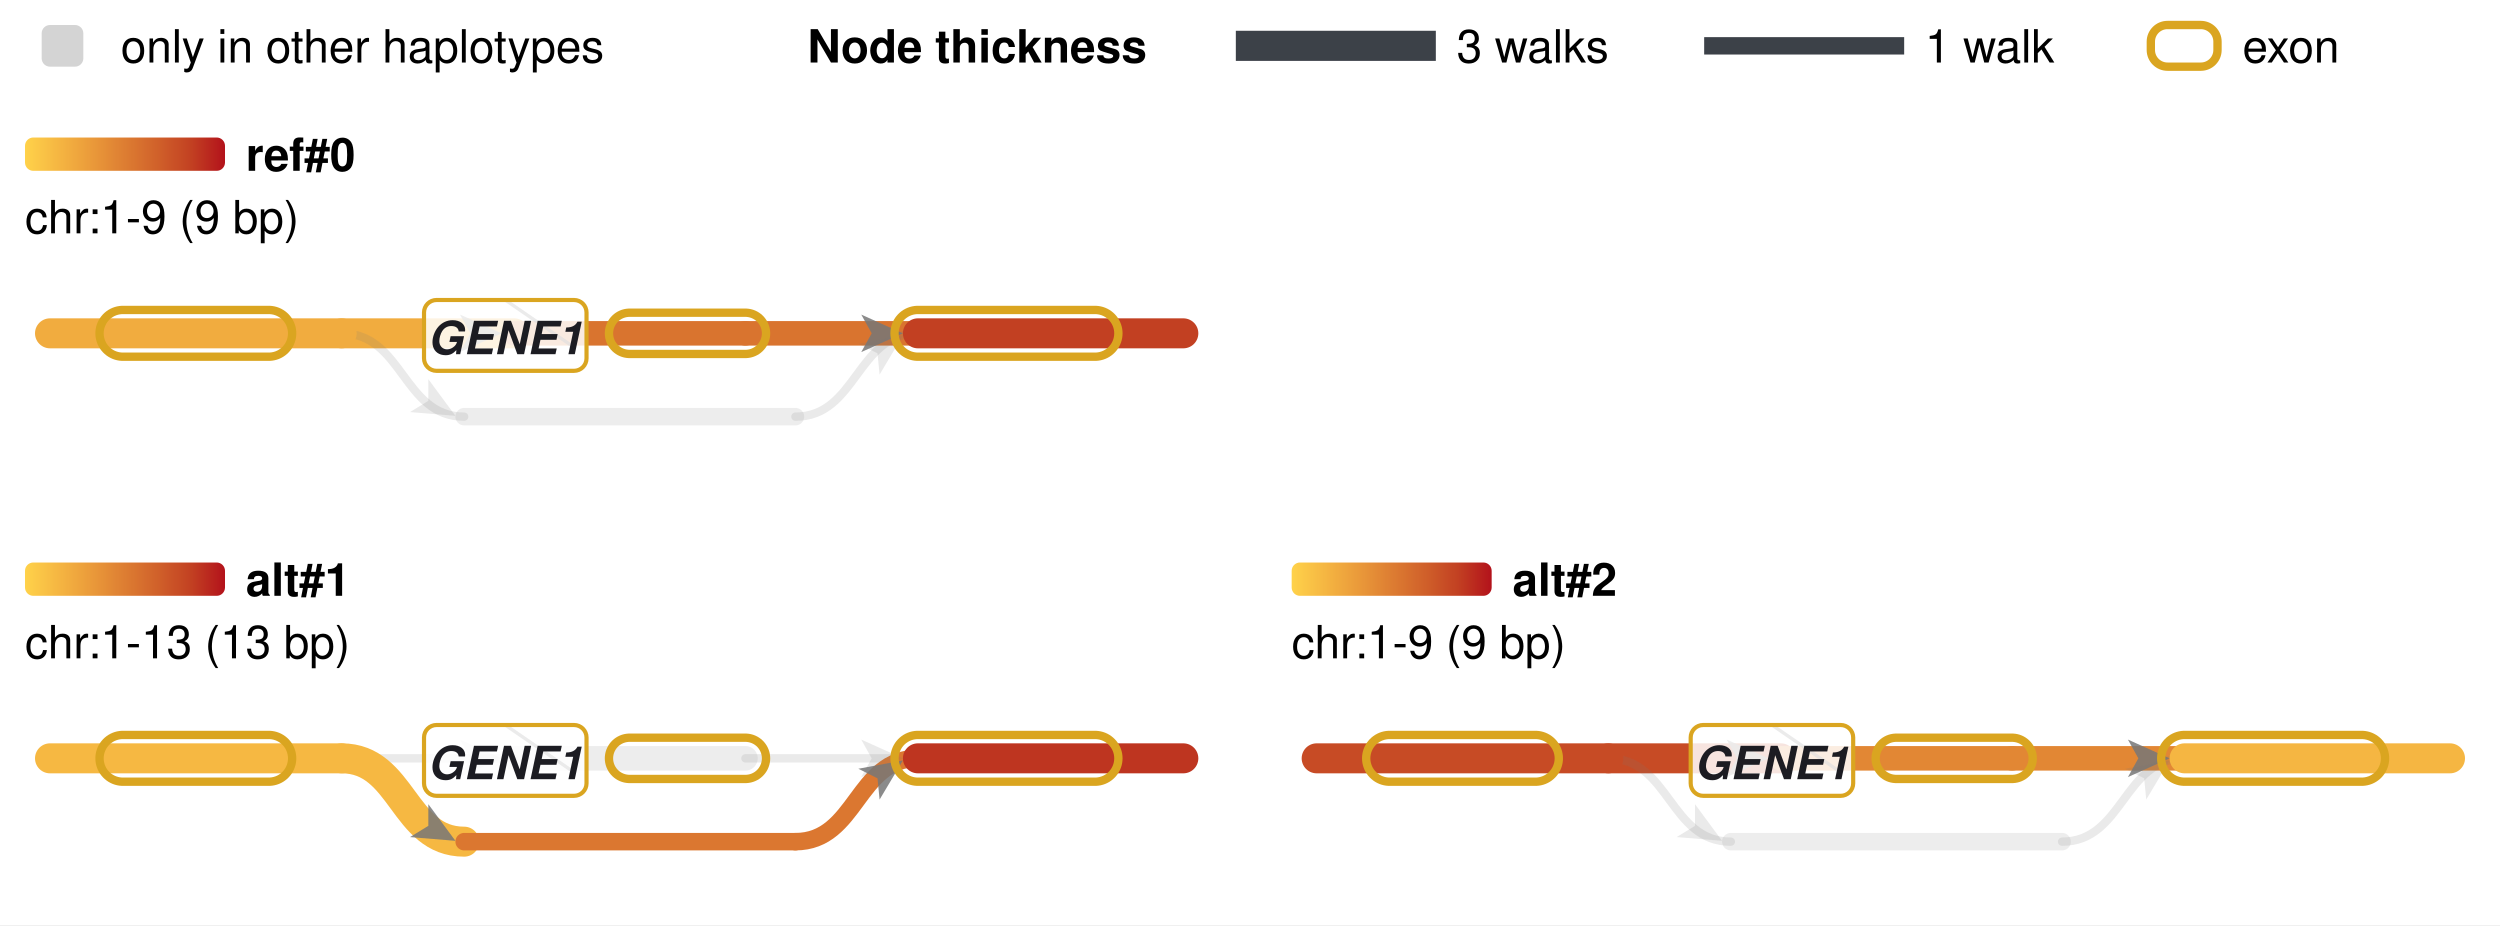
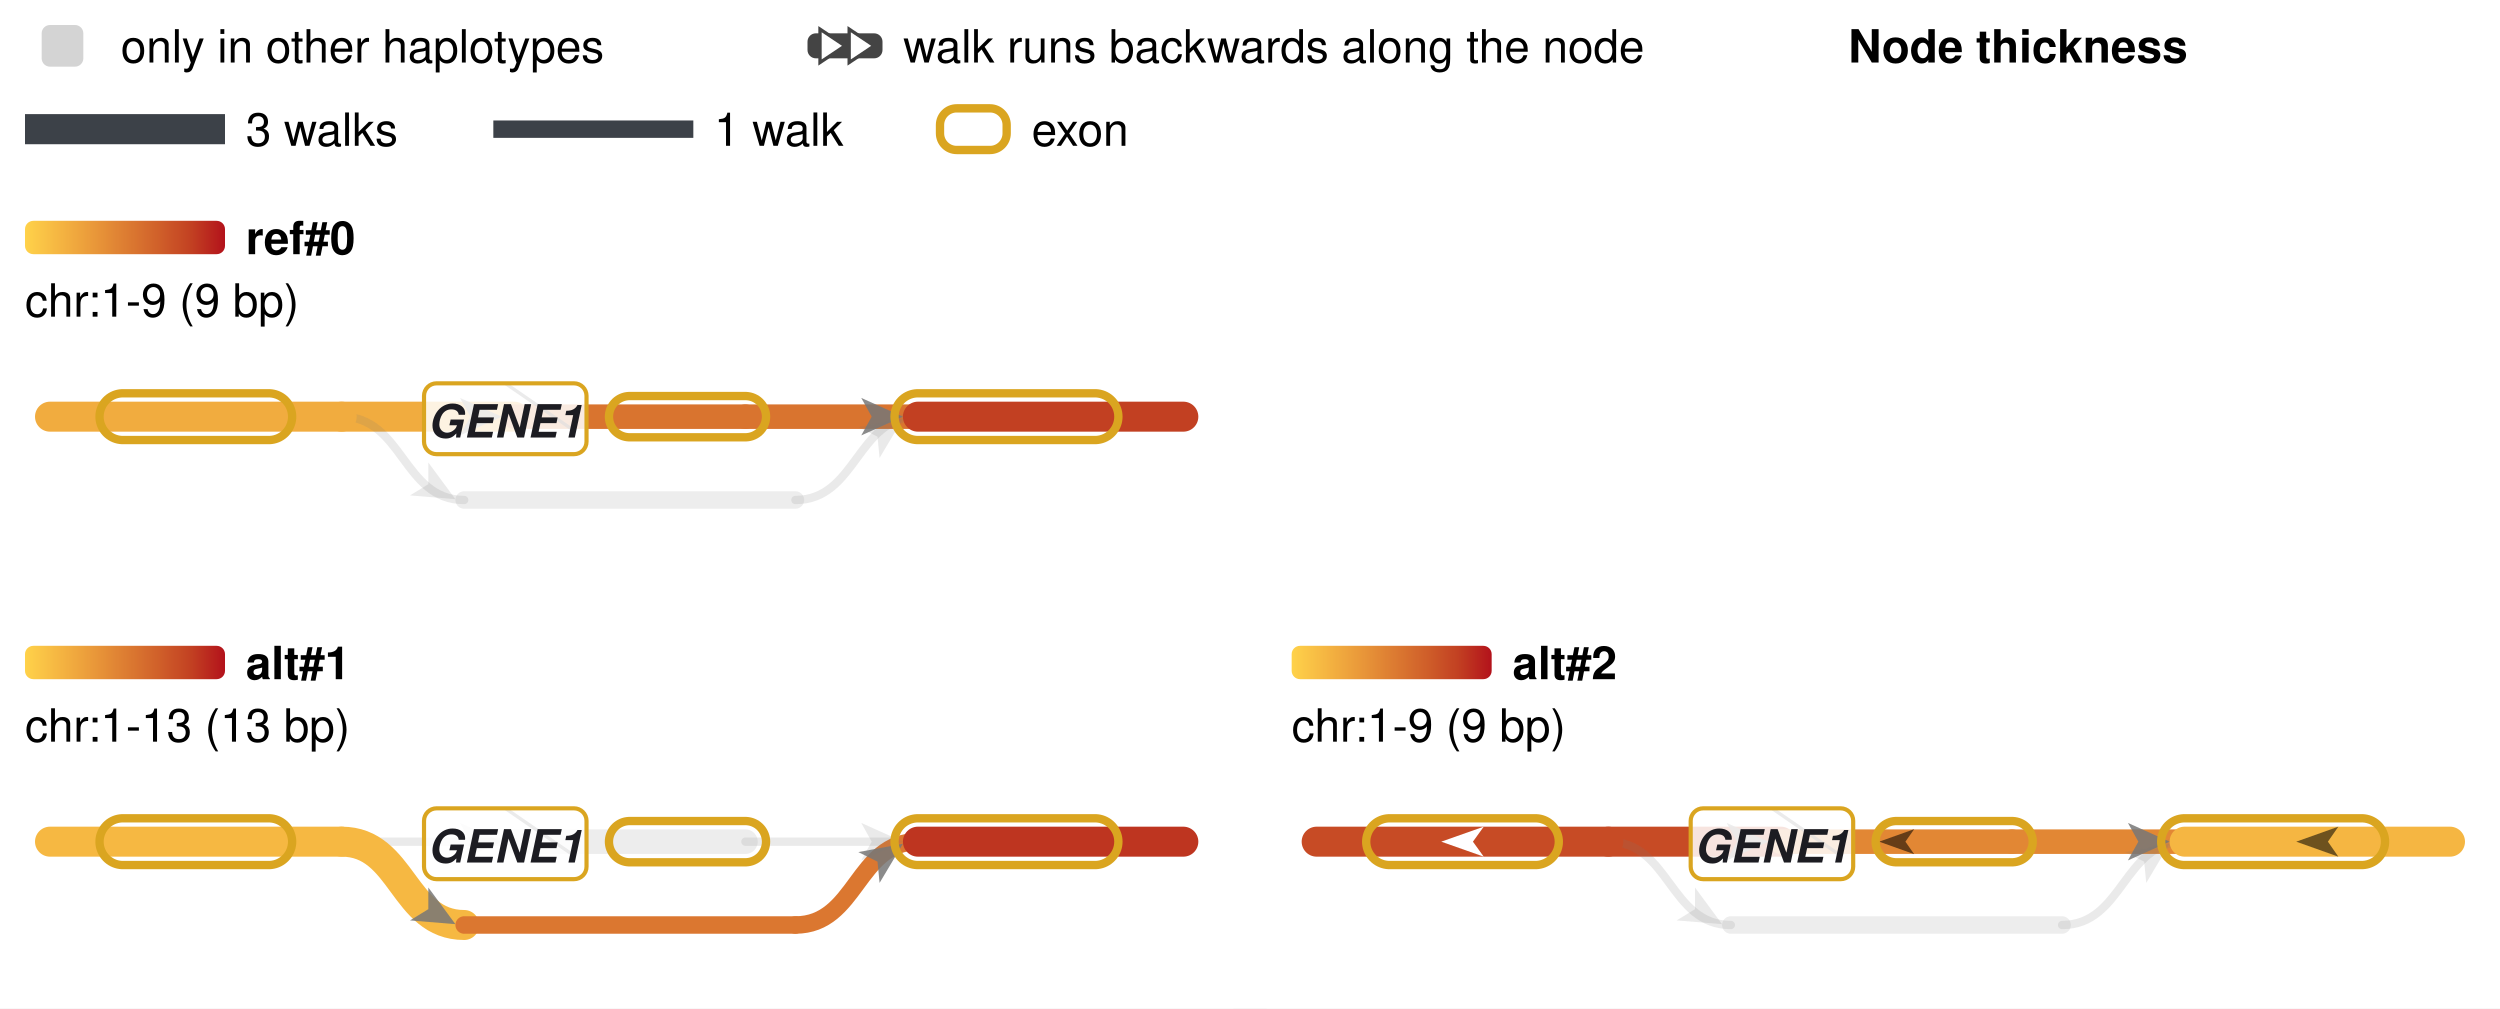
- <svg xmlns="http://www.w3.org/2000/svg" width="600" height="222" viewBox="0 0 600 222">
-   <rect width="600" height="222" fill="#fff" />
+ <svg xmlns="http://www.w3.org/2000/svg" width="600" height="242" viewBox="0 0 600 242">
+   <rect width="600" height="242" fill="#fff" />
  <g transform="translate(6 2)" font-family="Helvetica, Arial, sans-serif" font-size="11">
    <rect x="4" y="4" width="10" height="10" rx="2" fill="#a0a0a0" fill-opacity="0.451" />
    <text x="23" y="13">only in other haplotypes</text>
  </g>
  <g transform="translate(193.8 2)" font-family="Helvetica, Arial, sans-serif" font-size="11">
+     <rect y="6" width="18" height="6" rx="2" fill="#444444" />
+     <path d="M3,5 L9,9 L3,13 Z M10,5 L16,9 L10,13 Z" fill="#fff" stroke="#444444" stroke-width="0.8" />
+     <text x="23" y="13">walk runs backwards along the node</text>
+   </g>
+   <g transform="translate(443.6 2)" font-family="Helvetica, Arial, sans-serif" font-size="11">
    <text y="13" font-weight="bold">Node thickness</text>
  </g>
-   <g transform="translate(296.6 2)" font-family="Helvetica, Arial, sans-serif" font-size="11">
+   <g transform="translate(6 22)" font-family="Helvetica, Arial, sans-serif" font-size="11">
    <rect y="5.386" width="48" height="7.229" fill="#3c4148" />
    <text x="53" y="13">3 walks</text>
  </g>
-   <g transform="translate(409 2)" font-family="Helvetica, Arial, sans-serif" font-size="11">
+   <g transform="translate(118.4 22)" font-family="Helvetica, Arial, sans-serif" font-size="11">
    <rect y="6.913" width="48" height="4.174" fill="#3c4148" />
    <text x="53" y="13">1 walk</text>
  </g>
-   <g transform="translate(515.2 2)" font-family="Helvetica, Arial, sans-serif" font-size="11">
+   <g transform="translate(224.6 22)" font-family="Helvetica, Arial, sans-serif" font-size="11">
    <rect x="1" y="4" width="16" height="10" rx="4" fill="none" stroke="#daa520" stroke-width="2" />
    <text x="23" y="13">exon</text>
  </g>
-   <g transform="translate(6 28)" font-family="Helvetica, Arial, sans-serif" font-size="11">
+   <g transform="translate(6 48)" font-family="Helvetica, Arial, sans-serif" font-size="11">
    <linearGradient id="key0">
      <stop offset="0" stop-color="#ffd24a" />
      <stop offset="0.167" stop-color="#f5b642" />
      <stop offset="0.333" stop-color="#ea9a3a" />
      <stop offset="0.5" stop-color="#dd7d32" />
      <stop offset="0.667" stop-color="#d0602a" />
      <stop offset="0.833" stop-color="#c24022" />
      <stop offset="1" stop-color="#b3121b" />
    </linearGradient>
    <rect y="5" width="48" height="8" rx="2" fill="url(#key0)" />
    <text x="53" y="13">
      <tspan font-weight="bold">ref#0</tspan>
    </text>
    <text y="28">chr:1-9 (9 bp)</text>
  </g>
-   <svg x="0" y="60" width="296" height="60">
+   <svg x="0" y="80" width="296" height="60">
    <rect x="0" y="0" width="296" height="60" fill="rgb(255,255,255)" />
    <path d="M82 20C102.7 20 102.7 20 123.4 20" fill="none" stroke="rgb(241,172,63)" stroke-width="7.2" stroke-linecap="round" stroke-linejoin="round" />
    <path d="M178.9 20C199.6 20 199.6 20 220.3 20" fill="none" stroke="rgb(217,116,47)" stroke-width="5.9" stroke-linecap="round" stroke-linejoin="round" />
    <path d="M82 20C96.7 20 96.7 40 111.4 40M190.9 40C205.6 40 205.6 20 220.3 20" fill="none" stroke="rgb(119,119,119)" stroke-opacity="0.153" stroke-width="2" stroke-linecap="round" stroke-linejoin="round" />
    <path d="M12 20L82 20" fill="none" stroke="rgb(241,172,63)" stroke-width="7.2" stroke-linecap="round" stroke-linejoin="round" />
    <path d="M220.3 20L284 20" fill="none" stroke="rgb(194,64,34)" stroke-width="7.2" stroke-linecap="round" stroke-linejoin="round" />
    <path d="M123.4 20L178.9 20" fill="none" stroke="rgb(217,116,47)" stroke-width="5.9" stroke-linecap="round" stroke-linejoin="round" />
    <path d="M111.4 40L190.9 40" fill="none" stroke="rgb(160,160,160)" stroke-opacity="0.18" stroke-width="4.2" stroke-linecap="round" stroke-linejoin="round" />
    <path d="M120.4 20L110.4 24.5L112.9 20L110.4 15.5ZM216.7 20L206.7 24.5L209.2 20L206.7 15.5Z" fill="rgb(119,119,119)" fill-opacity="0.851" />
    <path d="M109.3 39.8L98.4 38.9L102.8 36.2L102.8 31ZM216.7 20.5L211.1 29.9L210.6 24.8L206 22.5Z" fill="rgb(119,119,119)" fill-opacity="0.153" />
    <g>
      <mask id="exons0" maskUnits="userSpaceOnUse" x="0" y="0" width="296" height="60">
        <g>
          <path d="M29.5,20L64.5,20" fill="none" stroke="#fff" stroke-width="13.229" stroke-linecap="round" stroke-linejoin="round" />
          <path d="M151.1,20L178.9,20" fill="none" stroke="#fff" stroke-width="11.902" stroke-linecap="round" stroke-linejoin="round" />
          <path d="M220.3,20L262.8,20" fill="none" stroke="#fff" stroke-width="13.229" stroke-linecap="round" stroke-linejoin="round" />
          <path d="M29.5,20L64.5,20" fill="none" stroke="#000" stroke-width="9.229" stroke-linecap="round" stroke-linejoin="round" />
          <path d="M151.1,20L178.9,20" fill="none" stroke="#000" stroke-width="7.902" stroke-linecap="round" stroke-linejoin="round" />
          <path d="M220.3,20L262.8,20" fill="none" stroke="#000" stroke-width="9.229" stroke-linecap="round" stroke-linejoin="round" />
        </g>
      </mask>
      <rect width="296" height="60" fill="#daa520" mask="url(#exons0)" />
    </g>
    <line x1="121.265" x2="137.265" y1="12" y2="23" stroke="#1c1c22" stroke-width="0.8" stroke-opacity="0.6" />
    <rect x="101.765" y="12" width="39" height="17" rx="3" fill="#fff" fill-opacity="0.85" stroke="#daa520" />
    <text x="121.265" y="25" font-family="Helvetica, Arial, sans-serif" font-size="11" fill="#1c1c22" text-anchor="middle">
      <tspan font-style="italic" font-weight="600">GENE1</tspan>
    </text>
  </svg>
-   <g transform="translate(6 130)" font-family="Helvetica, Arial, sans-serif" font-size="11">
+   <g transform="translate(6 150)" font-family="Helvetica, Arial, sans-serif" font-size="11">
    <linearGradient id="key1">
      <stop offset="0" stop-color="#ffd24a" />
      <stop offset="0.167" stop-color="#f5b642" />
      <stop offset="0.333" stop-color="#ea9a3a" />
      <stop offset="0.5" stop-color="#dd7d32" />
      <stop offset="0.667" stop-color="#d0602a" />
      <stop offset="0.833" stop-color="#c24022" />
      <stop offset="1" stop-color="#b3121b" />
    </linearGradient>
    <rect y="5" width="48" height="8" rx="2" fill="url(#key1)" />
    <text x="53" y="13">
      <tspan font-weight="bold">alt#1</tspan>
    </text>
    <text y="28">chr:1-13 (13 bp)</text>
  </g>
-   <svg x="0" y="162" width="296" height="60">
+   <svg x="0" y="182" width="296" height="60">
    <rect x="0" y="0" width="296" height="60" fill="rgb(255,255,255)" />
    <path d="M82 20C102.7 20 102.7 20 123.4 20M178.9 20C199.6 20 199.6 20 220.3 20" fill="none" stroke="rgb(119,119,119)" stroke-opacity="0.153" stroke-width="2" stroke-linecap="round" stroke-linejoin="round" />
    <path d="M82 20C96.7 20 96.7 40 111.4 40" fill="none" stroke="rgb(246,184,66)" stroke-width="7.2" stroke-linecap="round" stroke-linejoin="round" />
    <path d="M190.9 40C205.6 40 205.6 20 220.3 20" fill="none" stroke="rgb(219,119,48)" stroke-width="4.2" stroke-linecap="round" stroke-linejoin="round" />
    <path d="M12 20L82 20" fill="none" stroke="rgb(246,184,66)" stroke-width="7.2" stroke-linecap="round" stroke-linejoin="round" />
    <path d="M220.3 20L284 20" fill="none" stroke="rgb(190,53,32)" stroke-width="7.2" stroke-linecap="round" stroke-linejoin="round" />
    <path d="M123.4 20L178.9 20" fill="none" stroke="rgb(160,160,160)" stroke-opacity="0.18" stroke-width="5.9" stroke-linecap="round" stroke-linejoin="round" />
    <path d="M111.4 40L190.9 40" fill="none" stroke="rgb(219,119,48)" stroke-width="4.2" stroke-linecap="round" stroke-linejoin="round" />
    <path d="M120.4 20L110.4 24.5L112.9 20L110.4 15.5ZM216.7 20L206.7 24.5L209.2 20L206.7 15.5Z" fill="rgb(119,119,119)" fill-opacity="0.153" />
    <path d="M109.3 39.8L98.4 38.9L102.8 36.2L102.8 31ZM216.7 20.5L211.1 29.9L210.6 24.8L206 22.5Z" fill="rgb(119,119,119)" fill-opacity="0.851" />
    <g>
      <mask id="exons1" maskUnits="userSpaceOnUse" x="0" y="0" width="296" height="60">
        <g>
          <path d="M29.5,20L64.5,20" fill="none" stroke="#fff" stroke-width="13.229" stroke-linecap="round" stroke-linejoin="round" />
          <path d="M151.1,20L178.9,20" fill="none" stroke="#fff" stroke-width="11.902" stroke-linecap="round" stroke-linejoin="round" />
          <path d="M220.3,20L262.8,20" fill="none" stroke="#fff" stroke-width="13.229" stroke-linecap="round" stroke-linejoin="round" />
          <path d="M29.5,20L64.5,20" fill="none" stroke="#000" stroke-width="9.229" stroke-linecap="round" stroke-linejoin="round" />
          <path d="M151.1,20L178.9,20" fill="none" stroke="#000" stroke-width="7.902" stroke-linecap="round" stroke-linejoin="round" />
          <path d="M220.3,20L262.8,20" fill="none" stroke="#000" stroke-width="9.229" stroke-linecap="round" stroke-linejoin="round" />
        </g>
      </mask>
      <rect width="296" height="60" fill="#daa520" mask="url(#exons1)" />
    </g>
    <line x1="121.265" x2="137.265" y1="12" y2="23" stroke="#1c1c22" stroke-width="0.8" stroke-opacity="0.6" />
    <rect x="101.765" y="12" width="39" height="17" rx="3" fill="#fff" fill-opacity="0.85" stroke="#daa520" />
    <text x="121.265" y="25" font-family="Helvetica, Arial, sans-serif" font-size="11" fill="#1c1c22" text-anchor="middle">
      <tspan font-style="italic" font-weight="600">GENE1</tspan>
    </text>
  </svg>
-   <g transform="translate(310 130)" font-family="Helvetica, Arial, sans-serif" font-size="11">
+   <g transform="translate(310 150)" font-family="Helvetica, Arial, sans-serif" font-size="11">
    <linearGradient id="key2">
      <stop offset="0" stop-color="#ffd24a" />
      <stop offset="0.167" stop-color="#f5b642" />
      <stop offset="0.333" stop-color="#ea9a3a" />
      <stop offset="0.5" stop-color="#dd7d32" />
      <stop offset="0.667" stop-color="#d0602a" />
      <stop offset="0.833" stop-color="#c24022" />
      <stop offset="1" stop-color="#b3121b" />
    </linearGradient>
    <rect y="5" width="48" height="8" rx="2" fill="url(#key2)" />
    <text x="53" y="13">
      <tspan font-weight="bold">alt#2</tspan>
    </text>
    <text y="28">chr:1-9 (9 bp)</text>
  </g>
-   <svg x="304" y="162" width="296" height="60">
+   <svg x="304" y="182" width="296" height="60">
    <rect x="0" y="0" width="296" height="60" fill="rgb(255,255,255)" />
    <path d="M82 20C102.7 20 102.7 20 123.4 20" fill="none" stroke="rgb(199,75,37)" stroke-width="7.2" stroke-linecap="round" stroke-linejoin="round" />
    <path d="M178.9 20C199.6 20 199.6 20 220.3 20" fill="none" stroke="rgb(226,135,52)" stroke-width="5.9" stroke-linecap="round" stroke-linejoin="round" />
    <path d="M82 20C96.7 20 96.7 40 111.4 40M190.9 40C205.6 40 205.6 20 220.3 20" fill="none" stroke="rgb(119,119,119)" stroke-opacity="0.153" stroke-width="2" stroke-linecap="round" stroke-linejoin="round" />
    <path d="M12 20L82 20" fill="none" stroke="rgb(199,75,37)" stroke-width="7.2" stroke-linecap="round" stroke-linejoin="round" />
    <path d="M220.3 20L284 20" fill="none" stroke="rgb(245,182,66)" stroke-width="7.2" stroke-linecap="round" stroke-linejoin="round" />
    <path d="M123.4 20L178.9 20" fill="none" stroke="rgb(226,135,52)" stroke-width="5.9" stroke-linecap="round" stroke-linejoin="round" />
    <path d="M111.4 40L190.9 40" fill="none" stroke="rgb(160,160,160)" stroke-opacity="0.18" stroke-width="4.2" stroke-linecap="round" stroke-linejoin="round" />
    <path d="M120.4 20L110.4 24.5L112.9 20L110.4 15.5ZM216.7 20L206.7 24.5L209.2 20L206.7 15.5Z" fill="rgb(119,119,119)" fill-opacity="0.851" />
    <path d="M109.3 39.8L98.4 38.9L102.8 36.2L102.8 31ZM216.7 20.5L211.1 29.9L210.6 24.8L206 22.5Z" fill="rgb(119,119,119)" fill-opacity="0.153" />
+     <path d="M41.9 20L52.1 16.4L49.5 20L52.1 23.6Z" fill="rgb(255,255,255)" />
+     <path d="M147 20L155.4 17L153.3 20L155.4 23Z" fill="rgb(102,61,23)" />
+     <path d="M247.1 20L257.2 16.4L254.7 20L257.2 23.6Z" fill="rgb(110,82,30)" />
    <g>
      <mask id="exons2" maskUnits="userSpaceOnUse" x="0" y="0" width="296" height="60">
        <g>
          <path d="M29.5,20L64.5,20" fill="none" stroke="#fff" stroke-width="13.229" stroke-linecap="round" stroke-linejoin="round" />
          <path d="M151.1,20L178.9,20" fill="none" stroke="#fff" stroke-width="11.902" stroke-linecap="round" stroke-linejoin="round" />
          <path d="M220.3,20L262.8,20" fill="none" stroke="#fff" stroke-width="13.229" stroke-linecap="round" stroke-linejoin="round" />
          <path d="M29.5,20L64.5,20" fill="none" stroke="#000" stroke-width="9.229" stroke-linecap="round" stroke-linejoin="round" />
          <path d="M151.1,20L178.9,20" fill="none" stroke="#000" stroke-width="7.902" stroke-linecap="round" stroke-linejoin="round" />
          <path d="M220.3,20L262.8,20" fill="none" stroke="#000" stroke-width="9.229" stroke-linecap="round" stroke-linejoin="round" />
        </g>
      </mask>
      <rect width="296" height="60" fill="#daa520" mask="url(#exons2)" />
    </g>
    <line x1="121.265" x2="137.265" y1="12" y2="23" stroke="#1c1c22" stroke-width="0.8" stroke-opacity="0.6" />
    <rect x="101.765" y="12" width="39" height="17" rx="3" fill="#fff" fill-opacity="0.85" stroke="#daa520" />
    <text x="121.265" y="25" font-family="Helvetica, Arial, sans-serif" font-size="11" fill="#1c1c22" text-anchor="middle">
      <tspan font-style="italic" font-weight="600">GENE1</tspan>
    </text>
  </svg>
</svg>
